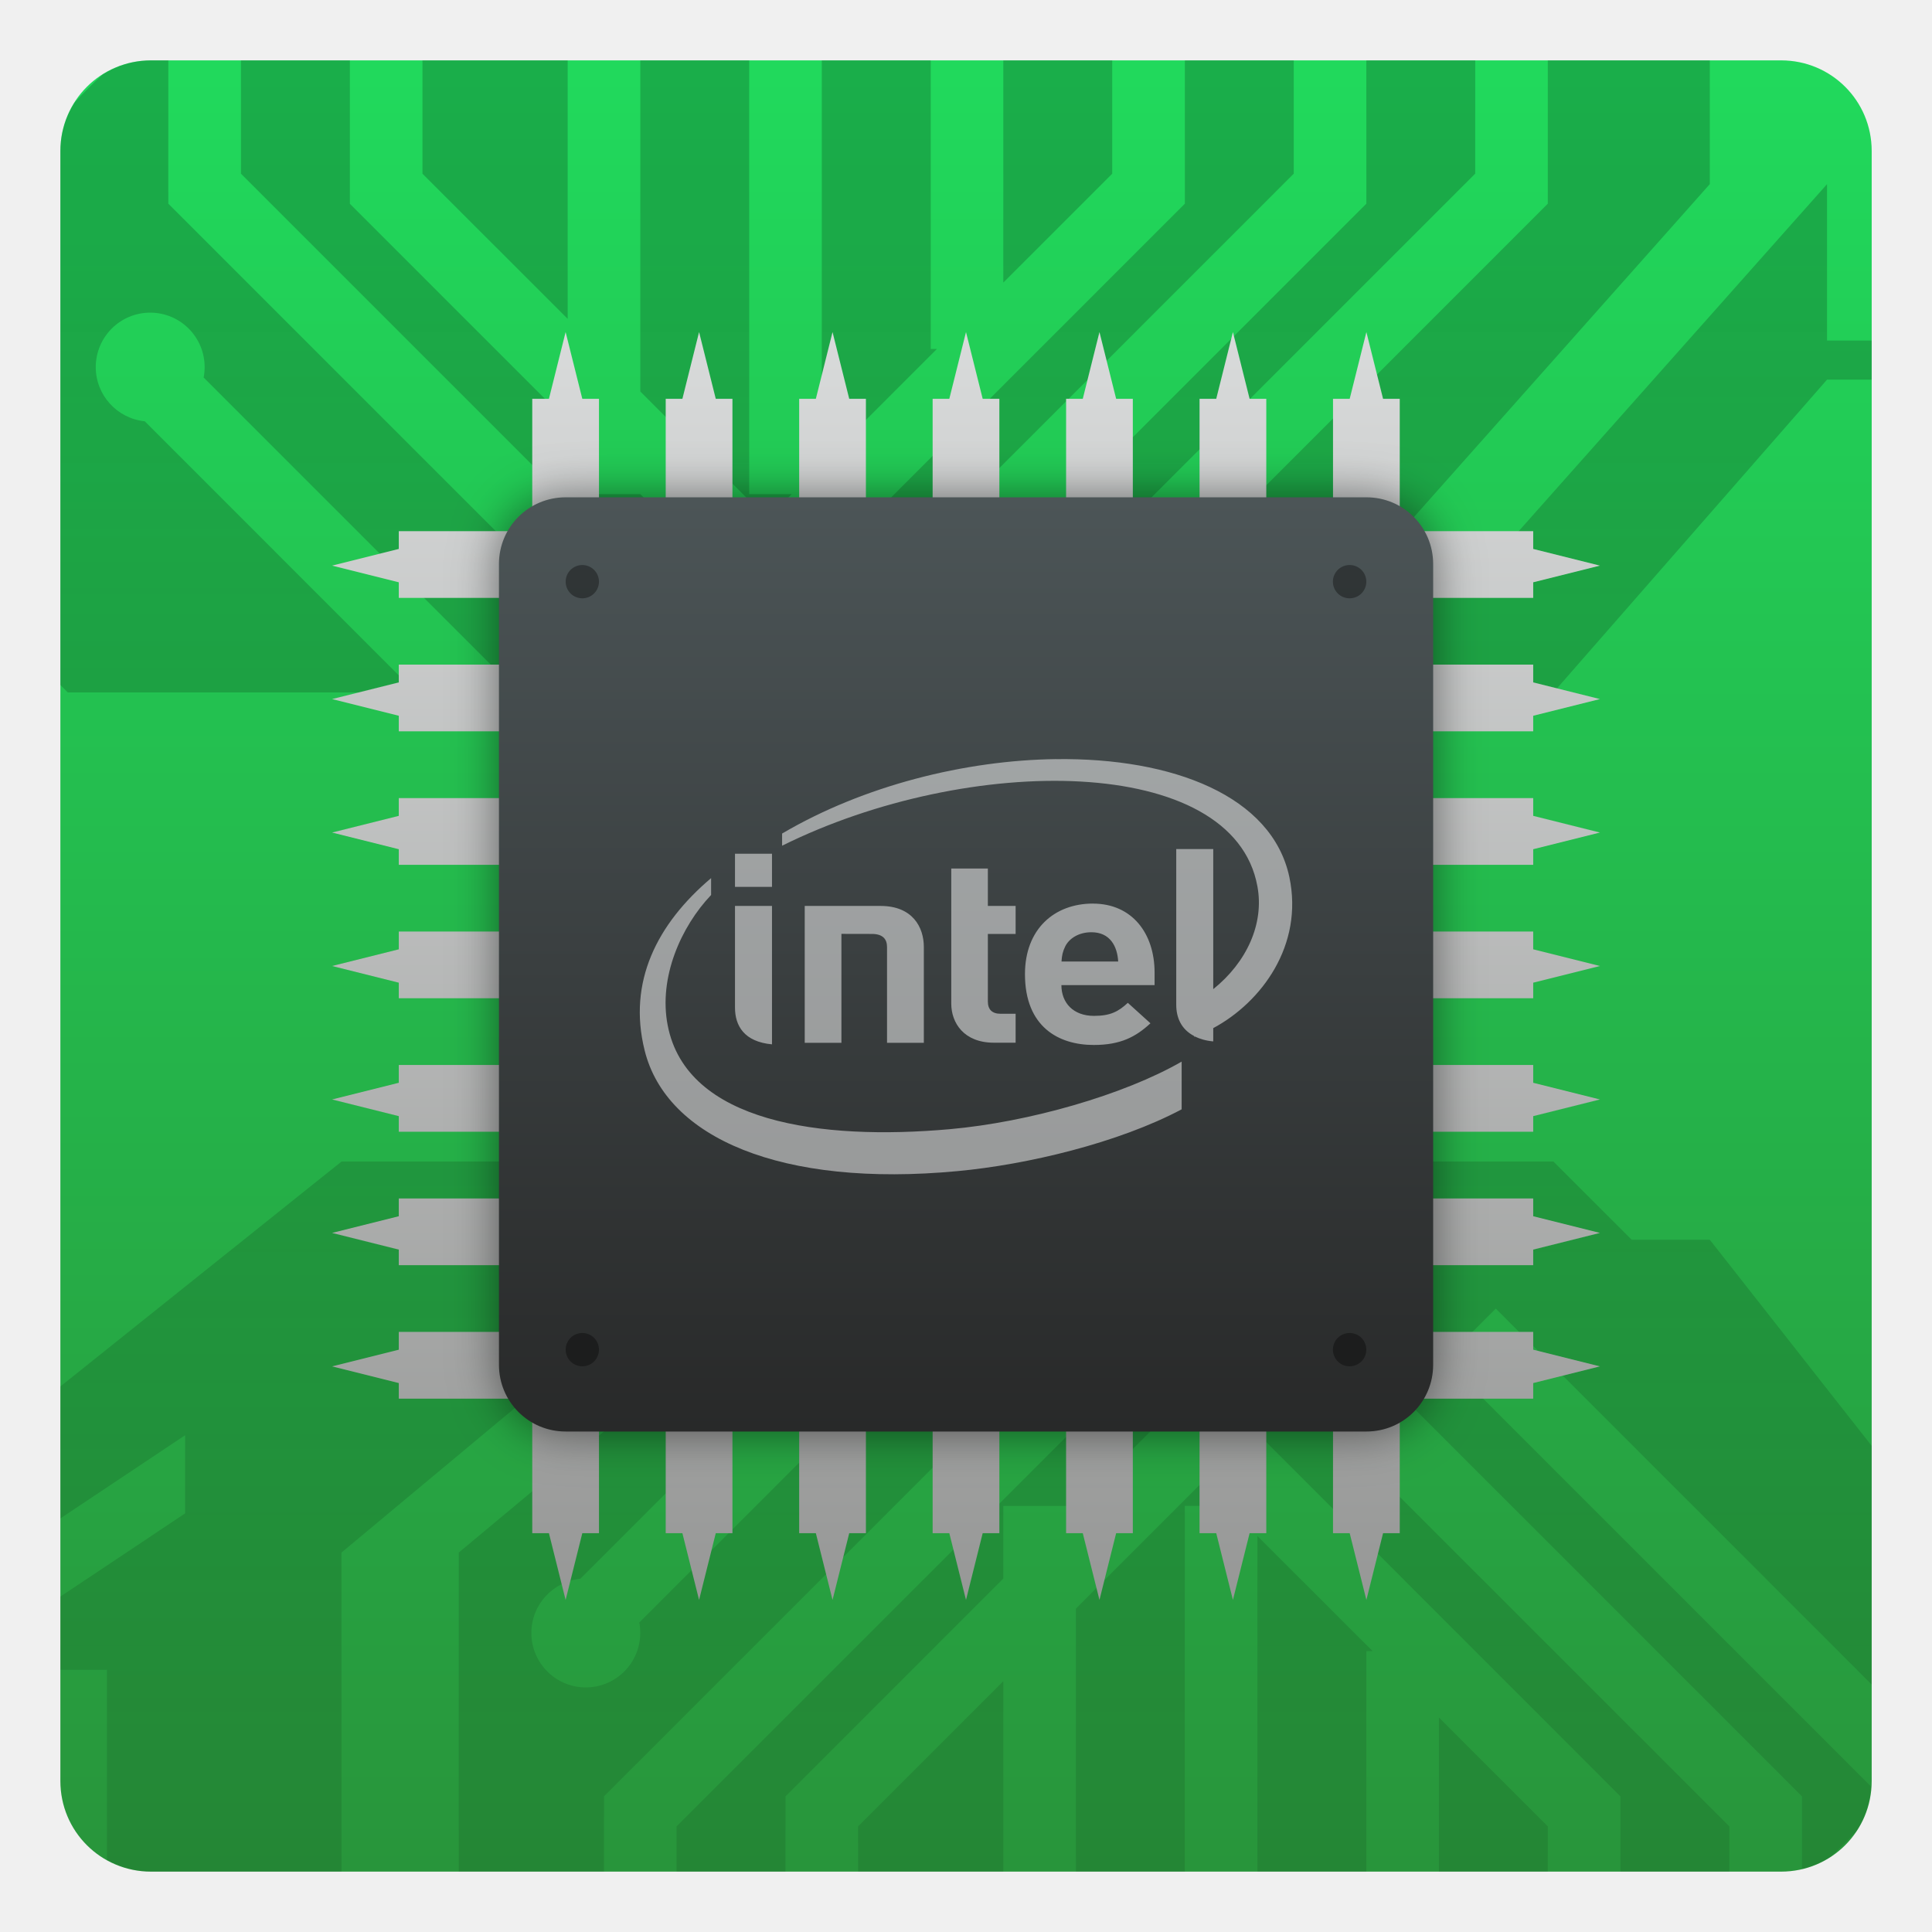
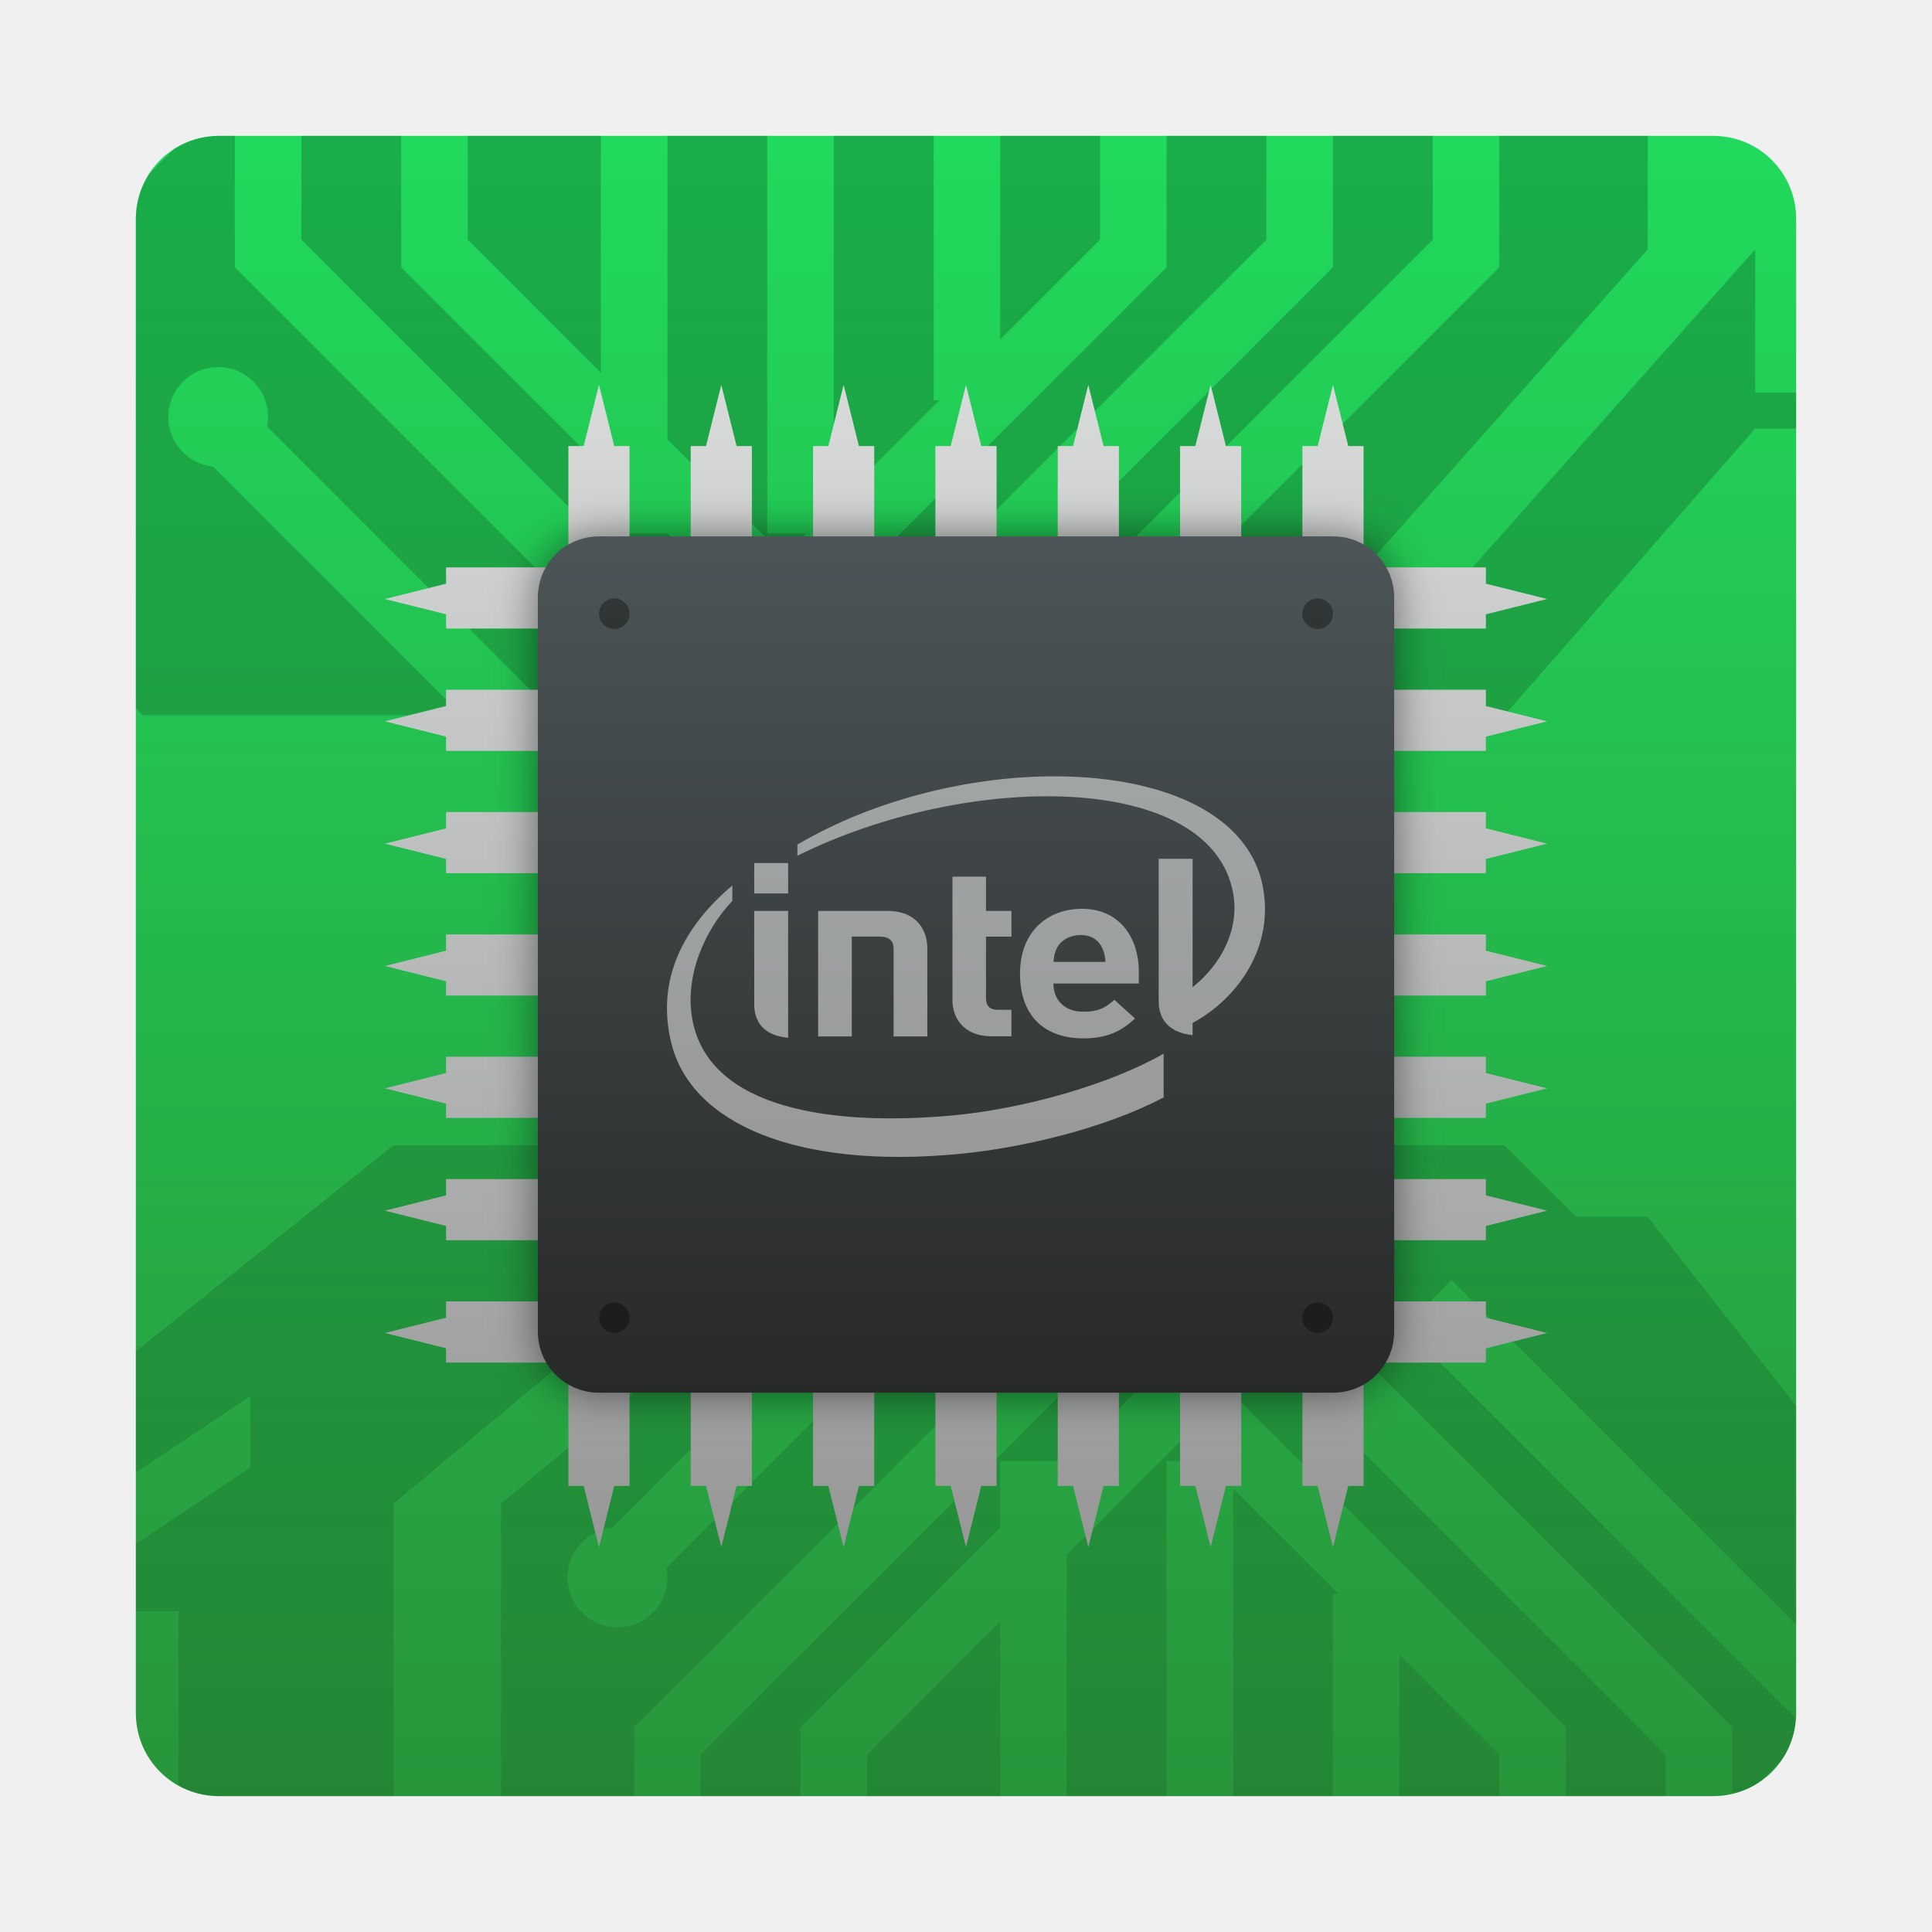
<svg xmlns="http://www.w3.org/2000/svg" xmlns:xlink="http://www.w3.org/1999/xlink" id="svg55" version="1.1" height="64" width="64">
  <defs id="defs25">
    <linearGradient id="linearGradient955">
      <stop id="stop951" offset="0" style="stop-color:#20df5f;stop-opacity:1" />
      <stop id="stop953" offset="1" style="stop-color:#298f38;stop-opacity:1" />
    </linearGradient>
    <linearGradient gradientUnits="userSpaceOnUse" gradientTransform="translate(-1.0175e-5,-0.033043)" y2="53" y1="11" x2="32" x1="32" id="c">
      <stop id="stop2" offset="0" stop-color="#dcdede" />
      <stop id="stop4" offset="1" stop-color="#939493" />
    </linearGradient>
    <filter color-interpolation-filters="sRGB" height="1.12" width="1.12" y="-.06" x="-.06" id="f">
      <feGaussianBlur id="feGaussianBlur7" stdDeviation="0.185" />
    </filter>
    <linearGradient gradientUnits="userSpaceOnUse" y2="292.24" y1="284.83" x2="8.467" x1="8.467" id="b">
      <stop id="stop10" offset="0" stop-color="#4c5557" />
      <stop id="stop12" offset="1" stop-color="#282929" />
    </linearGradient>
    <linearGradient gradientUnits="userSpaceOnUse" gradientTransform="matrix(3.7796,0,0,3.7796,84.83355,0)" y2="1.852" y1="15.081" x2="7.937" x1="7.937" id="linearGradient862-3">
      <stop id="stop15" offset="0" stop-color="#298f38" />
      <stop id="stop17" offset="1" stop-color="#20df5f" />
    </linearGradient>
    <linearGradient gradientTransform="translate(84.83355)" gradientUnits="userSpaceOnUse" y2="70" y1="10" x2="30" x1="30" id="linearGradient964">
      <stop id="stop20" offset="0" />
      <stop id="stop22" offset="1" stop-opacity=".35" />
    </linearGradient>
    <linearGradient id="linearGradient873" x1="-48.646" x2="-32.772" y1="-6.301" y2="9.574" gradientTransform="matrix(3.7796,0,0,3.7796,185.8639,25.81351)" gradientUnits="userSpaceOnUse">
      <stop stop-color="#28afea" offset="0" id="stop886" />
      <stop stop-color="#838be4" offset="1" id="stop888" />
    </linearGradient>
    <linearGradient gradientUnits="userSpaceOnUse" y2="67.173" x2="28.61" y1="-2.831" x1="28.61" id="linearGradient957" xlink:href="#linearGradient955" />
    <linearGradient y2="70" x2="30" y1="10" x1="30" gradientTransform="matrix(1.202578,0,0,1.202578,-6.448785,-6.479467)" gradientUnits="userSpaceOnUse" id="linearGradient977" xlink:href="#linearGradient964" />
  </defs>
-   <path d="M 5 2 C 3.338 2 2 3.338 2 5 L 2 59 C 2 60.662 3.338 62 5 62 L 59.002 62 C 60.664 62 62.002 60.662 62.002 59 L 62.002 5 C 62.002 3.338 60.664 2 59.002 2 L 5 2 z " style="fill:url(#linearGradient957);fill-opacity:1;stroke-width:2;stroke-linecap:round" id="rect949" />
-   <path d="M 5 2 C 4.408 2 3.861 2.177 3.396 2.471 C 3.075 2.764 2.768 3.073 2.473 3.393 C 2.177 3.857 2 4.406 2 5 L 2 22.691 L 2.246 22.938 L 13.775 22.938 L 4.795 13.955 A 1.804 1.804 0 0 1 3.172 12.16 A 1.804 1.804 0 0 1 4.975 10.357 A 1.804 1.804 0 0 1 6.779 12.16 A 1.804 1.804 0 0 1 6.746 12.506 L 17.178 22.938 L 51.459 22.938 L 60.523 12.576 L 62.002 12.576 L 62.002 11.281 L 60.523 11.281 L 60.523 6.1 L 50.164 17.758 L 46.279 17.758 L 56.639 6.1 L 56.639 2 L 51.273 2 L 51.273 6.748 L 35.117 22.906 L 33.416 21.205 L 48.869 5.752 L 48.869 2 L 45.262 2 L 45.262 6.748 L 29.104 22.906 L 28.426 22.229 L 27.746 22.906 L 25.42 20.58 L 23.092 22.906 L 22.412 22.229 L 21.734 22.906 L 5.576 6.748 L 5.576 2 L 5 2 z M 7.982 2 L 7.982 5.754 L 22.412 20.184 L 23.719 18.879 L 21.211 16.369 L 18.805 16.369 L 18.805 13.965 L 11.59 6.75 L 11.59 2 L 7.982 2 z M 13.994 2 L 13.994 5.754 L 18.805 10.562 L 18.805 2 L 13.994 2 z M 21.211 2 L 21.211 12.969 L 25.42 17.178 L 26.227 16.369 L 24.818 16.369 L 24.818 2 L 21.211 2 z M 27.223 2 L 27.223 15.373 L 31.037 11.559 L 30.832 11.559 L 30.832 2 L 27.223 2 z M 33.236 2 L 33.236 9.361 L 36.844 5.754 L 36.844 2 L 33.236 2 z M 39.25 2 L 39.25 6.748 L 27.119 18.879 L 28.426 20.184 L 42.857 5.754 L 42.857 2 L 39.25 2 z M 11.312 38.477 L 11.312 38.479 L 2 45.928 L 2 50.299 L 6.131 47.545 L 6.131 50.133 L 2 52.889 L 2 55.314 L 3.543 55.314 L 3.543 61.609 C 3.976 61.851 4.467 62 5 62 L 11.312 62 L 11.312 51.43 L 19.082 44.953 L 22.967 44.953 L 15.197 51.43 L 15.197 62 L 20.008 62 L 20.008 59.506 L 36.166 43.35 L 36.844 44.027 L 37.523 43.35 L 39.85 45.676 L 42.178 43.35 L 42.857 44.027 L 43.535 43.35 L 59.693 59.506 L 59.693 61.912 C 60.032 61.832 60.35 61.697 60.633 61.514 C 60.937 61.234 61.232 60.942 61.514 60.639 C 61.788 60.217 61.951 59.72 61.984 59.186 L 47.848 45.049 L 49.549 43.35 L 62.002 55.803 L 62.002 47.895 L 56.639 41.068 L 54.051 41.068 L 51.459 38.477 L 35.881 38.477 L 36.164 38.762 L 21.178 53.748 A 1.804 1.804 0 0 1 21.209 54.094 A 1.804 1.804 0 0 1 19.406 55.898 A 1.804 1.804 0 0 1 17.602 54.094 A 1.804 1.804 0 0 1 19.225 52.299 L 33.047 38.477 L 11.312 38.477 z M 36.844 46.072 L 22.412 60.502 L 22.412 62 L 26.02 62 L 26.02 59.508 L 33.236 52.291 L 33.236 49.887 L 35.641 49.887 L 38.148 47.377 L 36.844 46.072 z M 42.855 46.072 L 41.551 47.377 L 53.68 59.508 L 53.68 62 L 57.287 62 L 57.287 60.502 L 42.855 46.072 z M 39.85 49.078 L 35.641 53.287 L 35.641 62 L 39.248 62 L 39.248 49.885 L 40.658 49.885 L 39.85 49.078 z M 41.654 50.883 L 41.654 62 L 45.262 62 L 45.262 54.695 L 45.469 54.695 L 41.654 50.883 z M 33.236 55.693 L 28.426 60.502 L 28.426 62 L 33.236 62 L 33.236 55.693 z M 47.666 56.895 L 47.666 62 L 51.273 62 L 51.273 60.502 L 47.666 56.895 z " style="fill:url(#linearGradient977);opacity:0.2" id="path975" />
-   <g transform="matrix(1.105256,0,0,1.105256,-97.13121,-3.320732)" id="g973">
-     <g transform="matrix(3.7796,0,0,3.7796,84.83354,-1058.6)" id="g51">
-       <g transform="translate(0,-0.0088674)" id="g39">
-         <path transform="matrix(0.26458,0,0,0.26458,2.692e-6,280.08)" d="m 20,13 -0.5,2 H 19 v 3.967 H 15 V 19.5 l -2,0.5 2,0.5 v 0.467 h 4 v 2 H 15 V 23.5 l -2,0.5 2,0.5 v 0.467 h 4 v 2 H 15 V 27.5 l -2,0.5 2,0.5 v 0.467 h 4 v 2 H 15 V 31.5 l -2,0.5 2,0.5 v 0.467 h 4 v 2 H 15 V 35.5 l -2,0.5 2,0.5 v 0.467 h 4 v 2 H 15 V 39.5 l -2,0.5 2,0.5 v 0.467 h 4 v 2 H 15 V 43.5 l -2,0.5 2,0.5 v 0.467 h 4 V 49 h 0.5 l 0.5,2 0.5,-2 H 21 v -4.033 h 2 V 49 h 0.5 l 0.5,2 0.5,-2 H 25 v -4.033 h 2 V 49 h 0.5 l 0.5,2 0.5,-2 H 29 v -4.033 h 2 V 49 h 0.5 l 0.5,2 0.5,-2 H 33 v -4.033 h 2 V 49 h 0.5 l 0.5,2 0.5,-2 H 37 v -4.033 h 2 V 49 h 0.5 l 0.5,2 0.5,-2 H 41 v -4.033 h 2 V 49 h 0.5 l 0.5,2 0.5,-2 H 45 v -4.033 h 4 V 44.5 L 51,44 49,43.5 v -0.533 h -4 v -2 h 4 V 40.5 L 51,40 49,39.5 v -0.533 h -4 v -2 h 4 V 36.5 L 51,36 49,35.5 v -0.533 h -4 v -2 h 4 V 32.5 L 51,32 49,31.5 v -0.533 h -4 v -2 h 4 V 28.5 L 51,28 49,27.5 v -0.533 h -4 v -2 h 4 V 24.5 L 51,24 49,23.5 v -0.533 h -4 v -2 h 4 V 20.5 L 51,20 49,19.5 V 18.967 H 45 V 15 H 44.5 L 44,13 43.5,15 H 43 v 3.967 H 41 V 15 H 40.5 L 40,13 39.5,15 H 39 v 3.967 H 37 V 15 H 36.5 L 36,13 35.5,15 H 35 v 3.967 H 33 V 15 H 32.5 L 32,13 31.5,15 H 31 v 3.967 H 29 V 15 H 28.5 L 28,13 27.5,15 H 27 v 3.967 H 25 V 15 H 24.5 L 24,13 23.5,15 H 23 v 3.967 H 21 V 15 h -0.5 z m 1,7.967 h 2 v 2 h -2 z m 4,0 h 2 v 2 h -2 z m 4,0 h 2 v 2 h -2 z m 4,0 h 2 v 2 h -2 z m 4,0 h 2 v 2 h -2 z m 4,0 h 2 v 2 h -2 z m -20,4 h 2 v 2 h -2 z m 4,0 h 2 v 2 h -2 z m 4,0 h 2 v 2 h -2 z m 4,0 h 2 v 2 h -2 z m 4,0 h 2 v 2 h -2 z m 4,0 h 2 v 2 h -2 z m -20,4 h 2 v 2 h -2 z m 4,0 h 2 v 2 h -2 z m 4,0 h 2 v 2 h -2 z m 4,0 h 2 v 2 h -2 z m 4,0 h 2 v 2 h -2 z m 4,0 h 2 v 2 h -2 z m -20,4 h 2 v 2 h -2 z m 4,0 h 2 v 2 h -2 z m 4,0 h 2 v 2 h -2 z m 4,0 h 2 v 2 h -2 z m 4,0 h 2 v 2 h -2 z m 4,0 h 2 v 2 h -2 z m -20,4 h 2 v 2 h -2 z m 4,0 h 2 v 2 h -2 z m 4,0 h 2 v 2 h -2 z m 4,0 h 2 v 2 h -2 z m 4,0 h 2 v 2 h -2 z m 4,0 h 2 v 2 h -2 z m -20,4 h 2 v 2 h -2 z m 4,0 h 2 v 2 h -2 z m 4,0 h 2 v 2 h -2 z m 4,0 h 2 v 2 h -2 z m 4,0 h 2 v 2 h -2 z m 4,0 h 2 v 2 h -2 z" fill="url(#c)" id="path33" style="fill:url(#c)" />
-         <path d="m 5.292,284.83 h 6.35 c 0.293,0 0.529,0.236 0.529,0.529 v 6.35 c 0,0.293 -0.236,0.529 -0.529,0.529 h -6.35 c -0.293,0 -0.529,-0.236 -0.529,-0.529 v -6.35 c 0,-0.293 0.236,-0.529 0.529,-0.529 z" fill-rule="evenodd" filter="url(#f)" opacity="0.5" id="path35" />
-         <path d="m 5.292,284.83 h 6.35 c 0.293,0 0.529,0.236 0.529,0.529 v 6.35 c 0,0.293 -0.236,0.529 -0.529,0.529 h -6.35 c -0.293,0 -0.529,-0.236 -0.529,-0.529 v -6.35 c 0,-0.293 0.236,-0.529 0.529,-0.529 z" fill="url(#b)" fill-rule="evenodd" id="path37" style="fill:url(#b)" />
+   <g id="g884" transform="matrix(0.9166368,0,0,0.9166368,2.666726,2.667621)">
+     <path d="M 5,2 C 3.338,2 2,3.338 2,5 v 54 c 0,1.662 1.338,3 3,3 h 54.002 c 1.662,0 3,-1.338 3,-3 V 5 c 0,-1.662 -1.338,-3 -3,-3 z" style="fill:url(#linearGradient957);fill-opacity:1;stroke-width:2;stroke-linecap:round" id="rect949" />
+     <path d="M 5,2 C 4.408,2 3.861,2.177 3.396,2.471 3.075,2.764 2.768,3.073 2.473,3.393 2.177,3.857 2,4.406 2,5 V 22.691 L 2.246,22.938 H 13.775 L 4.795,13.955 A 1.804,1.804 0 0 1 3.172,12.16 1.804,1.804 0 0 1 4.975,10.357 1.804,1.804 0 0 1 6.779,12.16 1.804,1.804 0 0 1 6.746,12.506 L 17.178,22.938 h 34.281 l 9.064,-10.361 h 1.479 V 11.281 H 60.523 V 6.1 L 50.164,17.758 H 46.279 L 56.639,6.1 V 2 H 51.273 V 6.748 L 35.117,22.906 33.416,21.205 48.869,5.752 V 2 H 45.262 V 6.748 L 29.104,22.906 28.426,22.229 27.746,22.906 25.42,20.58 23.092,22.906 22.412,22.229 21.734,22.906 5.576,6.748 V 2 Z M 7.982,2 V 5.754 L 22.412,20.184 23.719,18.879 21.211,16.369 h -2.406 V 13.965 L 11.59,6.75 V 2 Z M 13.994,2 V 5.754 L 18.805,10.562 V 2 Z m 7.217,0 v 10.969 l 4.209,4.209 0.807,-0.809 H 24.818 V 2 Z m 6.012,0 v 13.373 l 3.814,-3.814 H 30.832 V 2 Z m 6.014,0 V 9.361 L 36.844,5.754 V 2 Z M 39.25,2 V 6.748 L 27.119,18.879 28.426,20.184 42.857,5.754 V 2 Z M 11.312,38.477 v 0.002 L 2,45.928 v 4.371 l 4.131,-2.754 v 2.588 L 2,52.889 v 2.426 h 1.543 v 6.295 C 3.976,61.851 4.467,62 5,62 h 6.312 V 51.43 l 7.77,-6.477 h 3.885 l -7.77,6.477 V 62 h 4.811 v -2.494 l 16.158,-16.156 0.678,0.678 0.68,-0.678 2.326,2.326 2.328,-2.326 0.68,0.678 0.678,-0.678 16.158,16.156 v 2.406 c 0.339,-0.08 0.656,-0.215 0.939,-0.398 0.305,-0.28 0.599,-0.572 0.881,-0.875 0.275,-0.421 0.438,-0.919 0.471,-1.453 L 47.848,45.049 49.549,43.35 62.002,55.803 V 47.895 L 56.639,41.068 H 54.051 L 51.459,38.477 H 35.881 l 0.283,0.285 -14.986,14.986 a 1.804,1.804 0 0 1 0.031,0.346 1.804,1.804 0 0 1 -1.803,1.805 1.804,1.804 0 0 1 -1.805,-1.805 1.804,1.804 0 0 1 1.623,-1.795 L 33.047,38.477 Z M 36.844,46.072 22.412,60.502 V 62 h 3.607 v -2.492 l 7.217,-7.217 v -2.404 h 2.404 l 2.508,-2.51 z m 6.012,0 -1.305,1.305 12.129,12.131 V 62 h 3.607 v -1.498 z m -3.006,3.006 -4.209,4.209 V 62 h 3.607 V 49.885 h 1.41 z m 1.805,1.805 V 62 h 3.607 v -7.305 h 0.207 z m -8.418,4.811 -4.811,4.809 V 62 h 4.811 z m 14.43,1.201 V 62 h 3.607 v -1.498 z" style="opacity:0.2;fill:url(#linearGradient977)" id="path975" />
+     <g transform="matrix(1.105256,0,0,1.105256,-97.13121,-3.320732)" id="g973">
+       <g transform="matrix(3.7796,0,0,3.7796,84.83354,-1058.6)" id="g51">
+         <g transform="translate(0,-0.0088674)" id="g39">
+           <path transform="matrix(0.26458,0,0,0.26458,2.692e-6,280.08)" d="m 20,13 -0.5,2 H 19 v 3.967 H 15 V 19.5 l -2,0.5 2,0.5 v 0.467 h 4 v 2 H 15 V 23.5 l -2,0.5 2,0.5 v 0.467 h 4 v 2 H 15 V 27.5 l -2,0.5 2,0.5 v 0.467 h 4 v 2 H 15 V 31.5 l -2,0.5 2,0.5 v 0.467 h 4 v 2 H 15 V 35.5 l -2,0.5 2,0.5 v 0.467 h 4 v 2 H 15 V 39.5 l -2,0.5 2,0.5 v 0.467 h 4 v 2 H 15 V 43.5 l -2,0.5 2,0.5 v 0.467 h 4 V 49 h 0.5 l 0.5,2 0.5,-2 H 21 v -4.033 h 2 V 49 h 0.5 l 0.5,2 0.5,-2 H 25 v -4.033 h 2 V 49 h 0.5 l 0.5,2 0.5,-2 H 29 v -4.033 h 2 V 49 h 0.5 l 0.5,2 0.5,-2 H 33 v -4.033 h 2 V 49 h 0.5 l 0.5,2 0.5,-2 H 37 v -4.033 h 2 V 49 h 0.5 l 0.5,2 0.5,-2 H 41 v -4.033 h 2 V 49 h 0.5 l 0.5,2 0.5,-2 H 45 v -4.033 h 4 V 44.5 L 51,44 49,43.5 v -0.533 h -4 v -2 h 4 V 40.5 L 51,40 49,39.5 v -0.533 h -4 v -2 h 4 V 36.5 L 51,36 49,35.5 v -0.533 h -4 v -2 h 4 V 32.5 L 51,32 49,31.5 v -0.533 h -4 v -2 h 4 V 28.5 L 51,28 49,27.5 v -0.533 h -4 v -2 h 4 V 24.5 L 51,24 49,23.5 v -0.533 h -4 v -2 h 4 V 20.5 L 51,20 49,19.5 V 18.967 H 45 V 15 H 44.5 L 44,13 43.5,15 H 43 v 3.967 H 41 V 15 H 40.5 L 40,13 39.5,15 H 39 v 3.967 H 37 V 15 H 36.5 L 36,13 35.5,15 H 35 v 3.967 H 33 V 15 H 32.5 L 32,13 31.5,15 H 31 v 3.967 H 29 V 15 H 28.5 L 28,13 27.5,15 H 27 v 3.967 H 25 V 15 H 24.5 L 24,13 23.5,15 H 23 v 3.967 H 21 V 15 h -0.5 z m 1,7.967 h 2 v 2 h -2 z m 4,0 h 2 v 2 h -2 z m 4,0 h 2 v 2 h -2 z m 4,0 h 2 v 2 h -2 z m 4,0 h 2 v 2 h -2 z m 4,0 h 2 v 2 h -2 z m -20,4 h 2 v 2 h -2 z m 4,0 h 2 v 2 h -2 z m 4,0 h 2 v 2 h -2 z m 4,0 h 2 v 2 h -2 z m 4,0 h 2 v 2 h -2 z m 4,0 h 2 v 2 h -2 z m -20,4 h 2 v 2 h -2 z m 4,0 h 2 v 2 h -2 z m 4,0 h 2 v 2 h -2 z m 4,0 h 2 v 2 h -2 z m 4,0 h 2 v 2 h -2 z m 4,0 h 2 v 2 h -2 z m -20,4 h 2 v 2 h -2 z m 4,0 h 2 v 2 h -2 z m 4,0 h 2 v 2 h -2 z m 4,0 h 2 v 2 h -2 z m 4,0 h 2 v 2 h -2 z m 4,0 h 2 v 2 h -2 z m -20,4 h 2 v 2 h -2 z m 4,0 h 2 v 2 h -2 z m 4,0 h 2 v 2 h -2 z m 4,0 h 2 v 2 h -2 z m 4,0 h 2 v 2 h -2 z m 4,0 h 2 v 2 h -2 z m -20,4 h 2 v 2 h -2 z m 4,0 h 2 v 2 h -2 z m 4,0 h 2 v 2 h -2 z m 4,0 h 2 v 2 h -2 z m 4,0 h 2 v 2 h -2 z m 4,0 h 2 v 2 h -2 z" fill="url(#c)" id="path33" style="fill:url(#c)" />
+           <path d="m 5.292,284.83 h 6.35 c 0.293,0 0.529,0.236 0.529,0.529 v 6.35 c 0,0.293 -0.236,0.529 -0.529,0.529 h -6.35 c -0.293,0 -0.529,-0.236 -0.529,-0.529 v -6.35 c 0,-0.293 0.236,-0.529 0.529,-0.529 z" fill-rule="evenodd" filter="url(#f)" opacity="0.5" id="path35" />
+           <path d="m 5.292,284.83 h 6.35 c 0.293,0 0.529,0.236 0.529,0.529 v 6.35 c 0,0.293 -0.236,0.529 -0.529,0.529 h -6.35 c -0.293,0 -0.529,-0.236 -0.529,-0.529 v -6.35 c 0,-0.293 0.236,-0.529 0.529,-0.529 z" fill="url(#b)" fill-rule="evenodd" id="path37" style="fill:url(#b)" />
+         </g>
+         <g fill-rule="evenodd" id="g49">
+           <path d="M 5.556,285.49 A 0.132,0.132 0 0 1 5.424,285.622 0.132,0.132 0 0 1 5.292,285.49 0.132,0.132 0 0 1 5.424,285.358 0.132,0.132 0 0 1 5.556,285.49" opacity="0.35" style="paint-order:stroke fill markers" id="path41" />
+           <path d="M 11.641,285.49 A 0.132,0.132 0 0 1 11.509,285.622 0.132,0.132 0 0 1 11.376,285.49 0.132,0.132 0 0 1 11.509,285.358 0.132,0.132 0 0 1 11.641,285.49" opacity="0.35" style="paint-order:stroke fill markers" id="path43" />
+           <path d="M 5.556,291.58 A 0.132,0.132 0 0 1 5.424,291.712 0.132,0.132 0 0 1 5.292,291.58 0.132,0.132 0 0 1 5.424,291.448 0.132,0.132 0 0 1 5.556,291.58" opacity="0.35" style="paint-order:stroke fill markers" id="path45" />
+           <path d="M 11.641,291.58 A 0.132,0.132 0 0 1 11.509,291.712 0.132,0.132 0 0 1 11.376,291.58 0.132,0.132 0 0 1 11.509,291.448 0.132,0.132 0 0 1 11.641,291.58" opacity="0.35" style="paint-order:stroke fill markers" id="path47" />
+         </g>
      </g>
-       <g fill-rule="evenodd" id="g49">
-         <path d="M 5.556,285.49 A 0.132,0.132 0 0 1 5.424,285.622 0.132,0.132 0 0 1 5.292,285.49 0.132,0.132 0 0 1 5.424,285.358 0.132,0.132 0 0 1 5.556,285.49" opacity="0.35" style="paint-order:stroke fill markers" id="path41" />
-         <path d="M 11.641,285.49 A 0.132,0.132 0 0 1 11.509,285.622 0.132,0.132 0 0 1 11.376,285.49 0.132,0.132 0 0 1 11.509,285.358 0.132,0.132 0 0 1 11.641,285.49" opacity="0.35" style="paint-order:stroke fill markers" id="path43" />
-         <path d="M 5.556,291.58 A 0.132,0.132 0 0 1 5.424,291.712 0.132,0.132 0 0 1 5.292,291.58 0.132,0.132 0 0 1 5.424,291.448 0.132,0.132 0 0 1 5.556,291.58" opacity="0.35" style="paint-order:stroke fill markers" id="path45" />
-         <path d="M 11.641,291.58 A 0.132,0.132 0 0 1 11.509,291.712 0.132,0.132 0 0 1 11.376,291.58 0.132,0.132 0 0 1 11.509,291.448 0.132,0.132 0 0 1 11.641,291.58" opacity="0.35" style="paint-order:stroke fill markers" id="path47" />
-       </g>
+       <path d="m 119.533,25.756 c -2.722,0.035 -5.762,0.791 -8.211,2.231 v 0.365 c 5.591,-2.776 13.524,-2.759 14.246,1.219 0.207,1.12 -0.32,2.274 -1.324,3.08 v -4.199 h -1.109 v 4.666 c 0,0.392 0.153,0.739 0.537,0.938 v 0.023 c 0.007,-0.002 0.013,-0.007 0.019,-0.01 0.15,0.073 0.327,0.128 0.553,0.148 v -0.398 c 1.443,-0.773 2.714,-2.482 2.281,-4.529 -0.518,-2.429 -3.492,-3.578 -6.992,-3.533 z m -9.623,2.836 v 0.994 h 1.109 V 28.592 Z m 6.482,0.443 v 4.047 c 0,0.582 0.379,1.174 1.279,1.174 h 0.65 v -0.867 h -0.447 c -0.262,0 -0.385,-0.131 -0.385,-0.369 v -2.023 h 0.832 v -0.84 h -0.832 v -1.121 h -1.098 z m -7.199,0.289 c -1.621,1.372 -2.501,3.109 -1.992,5.158 0.648,2.63 4.103,4.119 9.377,3.623 2.088,-0.194 4.822,-0.845 6.719,-1.852 v -1.43 c -1.724,0.993 -4.575,1.814 -6.951,2.025 -3.863,0.344 -7.89,-0.197 -8.453,-3.113 -0.28,-1.436 0.402,-2.961 1.301,-3.906 v -0.506 z m 11.447,0.762 c -1.159,0 -2.039,0.764 -2.039,2.115 0,1.581 1.009,2.123 2.062,2.123 0.807,0 1.263,-0.246 1.699,-0.65 l -0.678,-0.613 c -0.283,0.263 -0.525,0.391 -1.014,0.391 -0.622,0 -0.977,-0.391 -0.977,-0.922 h 2.793 v -0.375 c 0,-1.174 -0.673,-2.068 -1.848,-2.068 z m -10.73,0.07 v 3.047 c 0,0.548 0.278,1.026 1.109,1.102 v -4.148 h -1.109 z m 2.09,0 v 4.104 h 1.1 v -3.266 l 0.912,0.002 c 0.323,0 0.455,0.149 0.455,0.393 v 2.871 h 1.103 v -2.875 c 0,-0.584 -0.332,-1.228 -1.297,-1.228 h -2.273 z m 8.592,0.789 c 0.565,0 0.778,0.429 0.803,0.877 h -1.699 c 0.012,-0.183 0.037,-0.298 0.109,-0.447 0.121,-0.248 0.412,-0.43 0.787,-0.43 z" fill="#ffffff" opacity="0.5" id="path53" />
    </g>
-     <path d="m 119.533,25.756 c -2.722,0.035 -5.762,0.791 -8.211,2.231 v 0.365 c 5.591,-2.776 13.524,-2.759 14.246,1.219 0.207,1.12 -0.32,2.274 -1.324,3.08 v -4.199 h -1.109 v 4.666 c 0,0.392 0.153,0.739 0.537,0.938 v 0.023 c 0.007,-0.002 0.013,-0.007 0.019,-0.01 0.15,0.073 0.327,0.128 0.553,0.148 v -0.398 c 1.443,-0.773 2.714,-2.482 2.281,-4.529 -0.518,-2.429 -3.492,-3.578 -6.992,-3.533 z m -9.623,2.836 v 0.994 h 1.109 V 28.592 Z m 6.482,0.443 v 4.047 c 0,0.582 0.379,1.174 1.279,1.174 h 0.65 v -0.867 h -0.447 c -0.262,0 -0.385,-0.131 -0.385,-0.369 v -2.023 h 0.832 v -0.84 h -0.832 v -1.121 h -1.098 z m -7.199,0.289 c -1.621,1.372 -2.501,3.109 -1.992,5.158 0.648,2.63 4.103,4.119 9.377,3.623 2.088,-0.194 4.822,-0.845 6.719,-1.852 v -1.43 c -1.724,0.993 -4.575,1.814 -6.951,2.025 -3.863,0.344 -7.89,-0.197 -8.453,-3.113 -0.28,-1.436 0.402,-2.961 1.301,-3.906 v -0.506 z m 11.447,0.762 c -1.159,0 -2.039,0.764 -2.039,2.115 0,1.581 1.009,2.123 2.062,2.123 0.807,0 1.263,-0.246 1.699,-0.65 l -0.678,-0.613 c -0.283,0.263 -0.525,0.391 -1.014,0.391 -0.622,0 -0.977,-0.391 -0.977,-0.922 h 2.793 v -0.375 c 0,-1.174 -0.673,-2.068 -1.848,-2.068 z m -10.73,0.07 v 3.047 c 0,0.548 0.278,1.026 1.109,1.102 v -4.148 h -1.109 z m 2.09,0 v 4.104 h 1.1 v -3.266 l 0.912,0.002 c 0.323,0 0.455,0.149 0.455,0.393 v 2.871 h 1.103 v -2.875 c 0,-0.584 -0.332,-1.228 -1.297,-1.228 h -2.273 z m 8.592,0.789 c 0.565,0 0.778,0.429 0.803,0.877 h -1.699 c 0.012,-0.183 0.037,-0.298 0.109,-0.447 0.121,-0.248 0.412,-0.43 0.787,-0.43 z" fill="#ffffff" opacity="0.5" id="path53" />
  </g>
  <g id="g904" stroke-width="0.265" fill="#5e4aa6" transform="matrix(3.7796,0,0,3.7796,-151.1303,-27.19871)">
    <circle id="circle896" r="0" cy="-328.38" cx="-330.35" />
    <circle id="circle898" r="0" cy="-326.25" cx="-312.11" />
    <circle id="circle900" r="0" cy="-333.07" cx="-306.02" />
    <circle id="circle902" r="0" cy="-326.01" cx="-308.84" />
  </g>
</svg>
